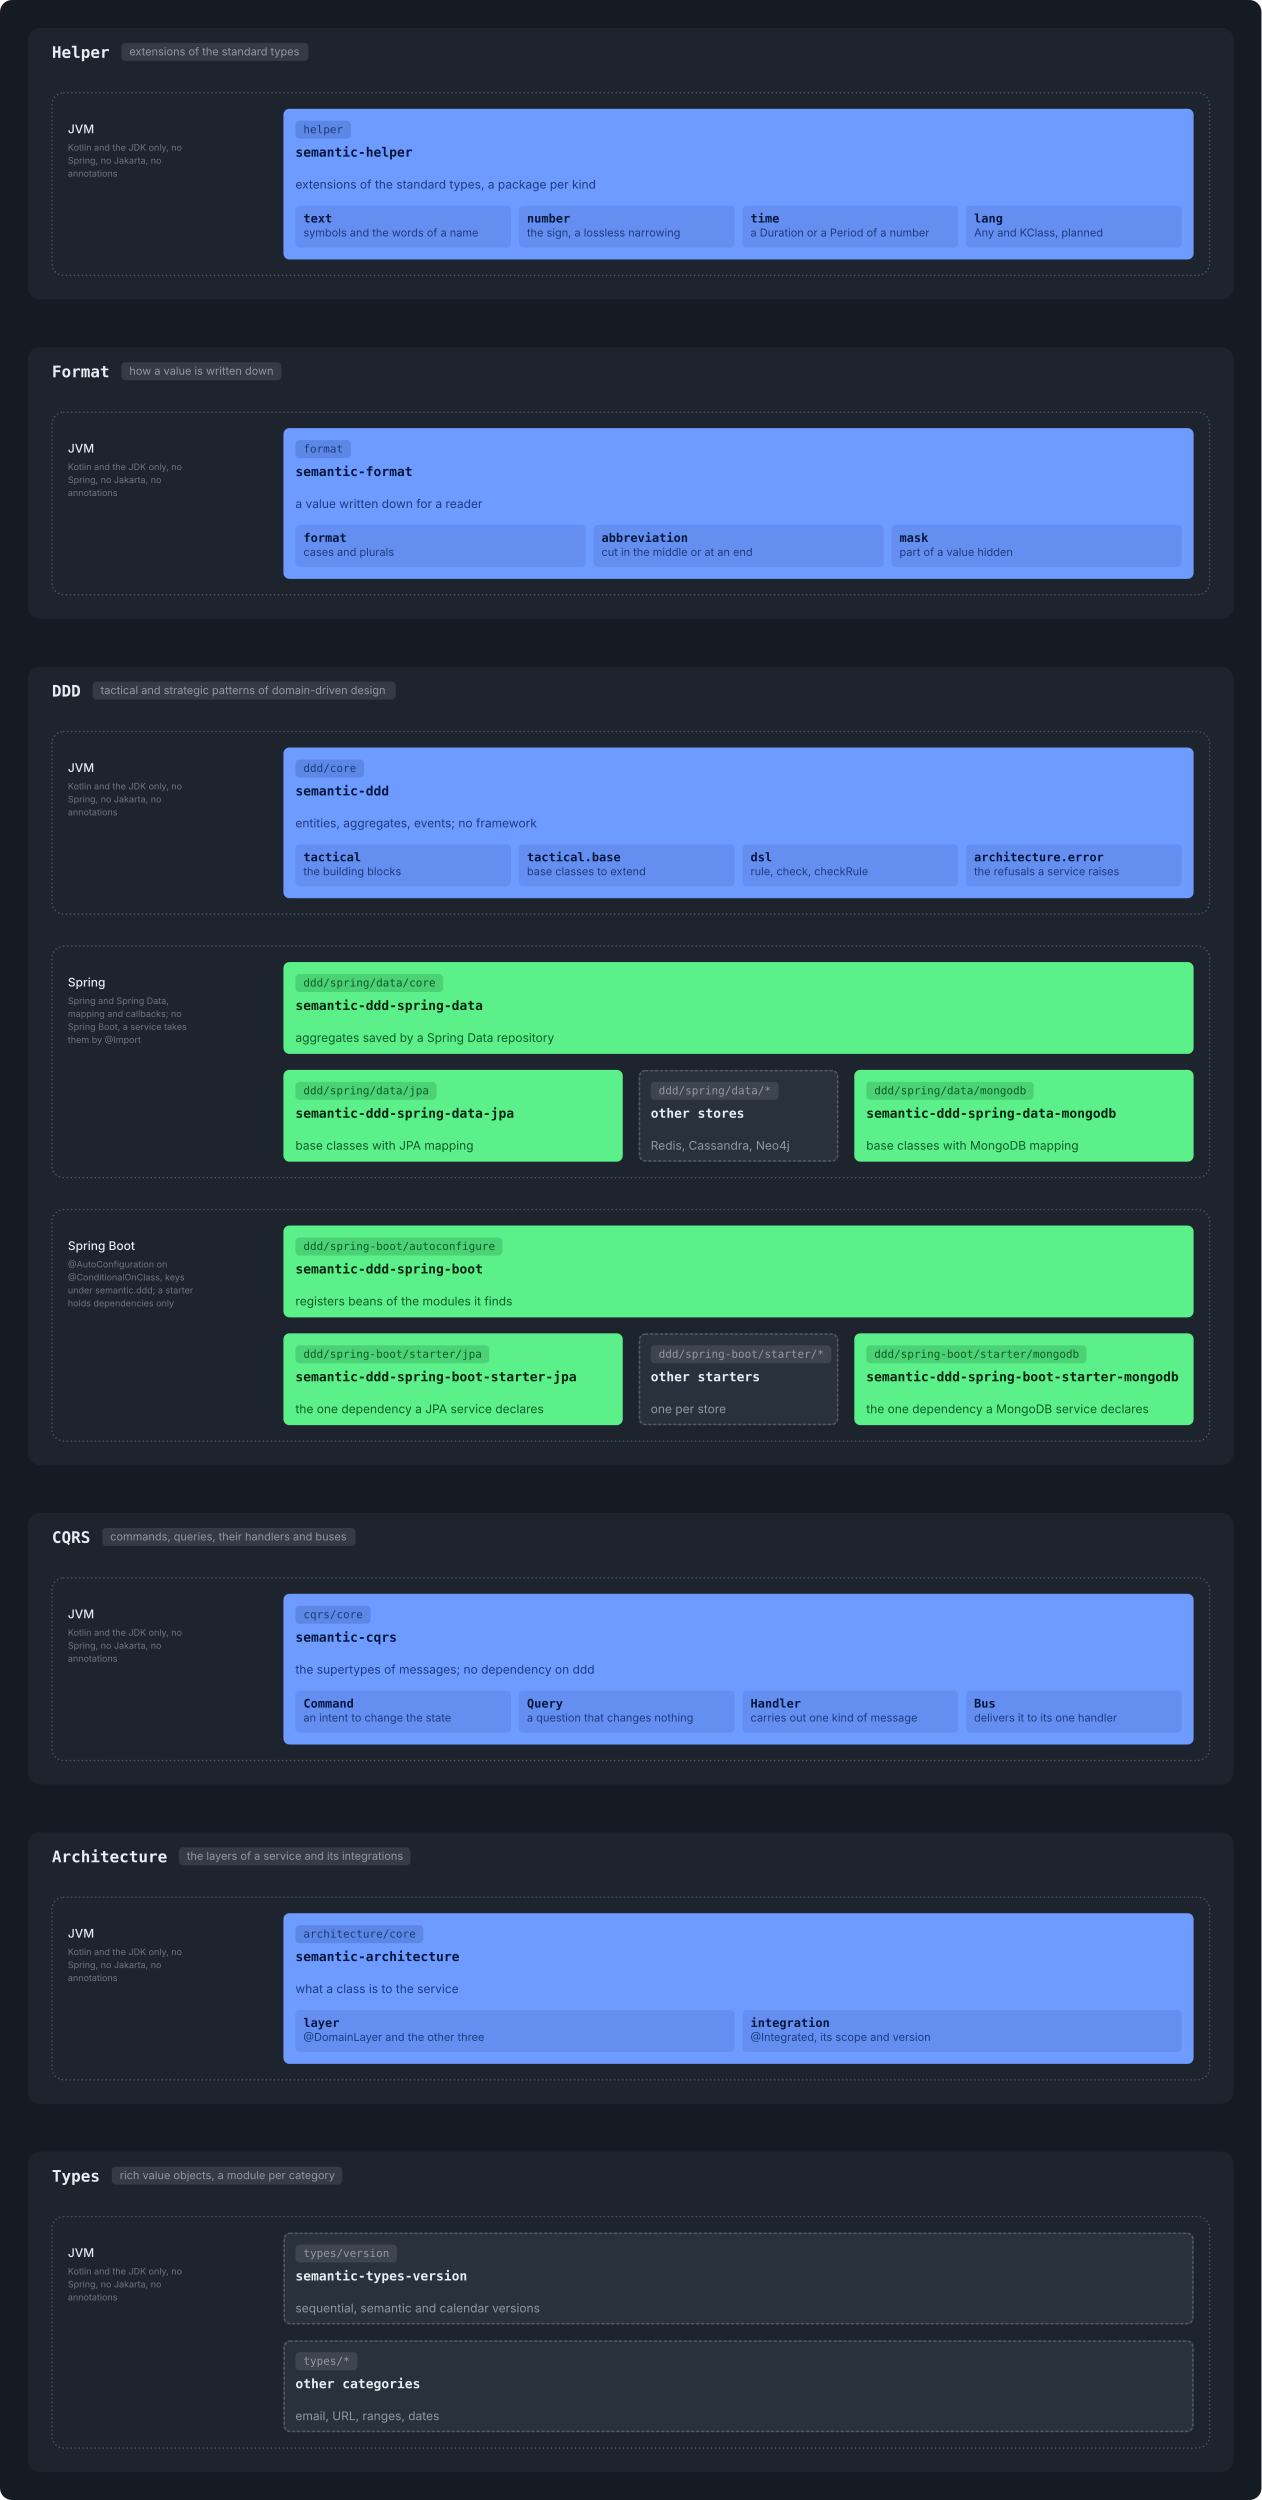
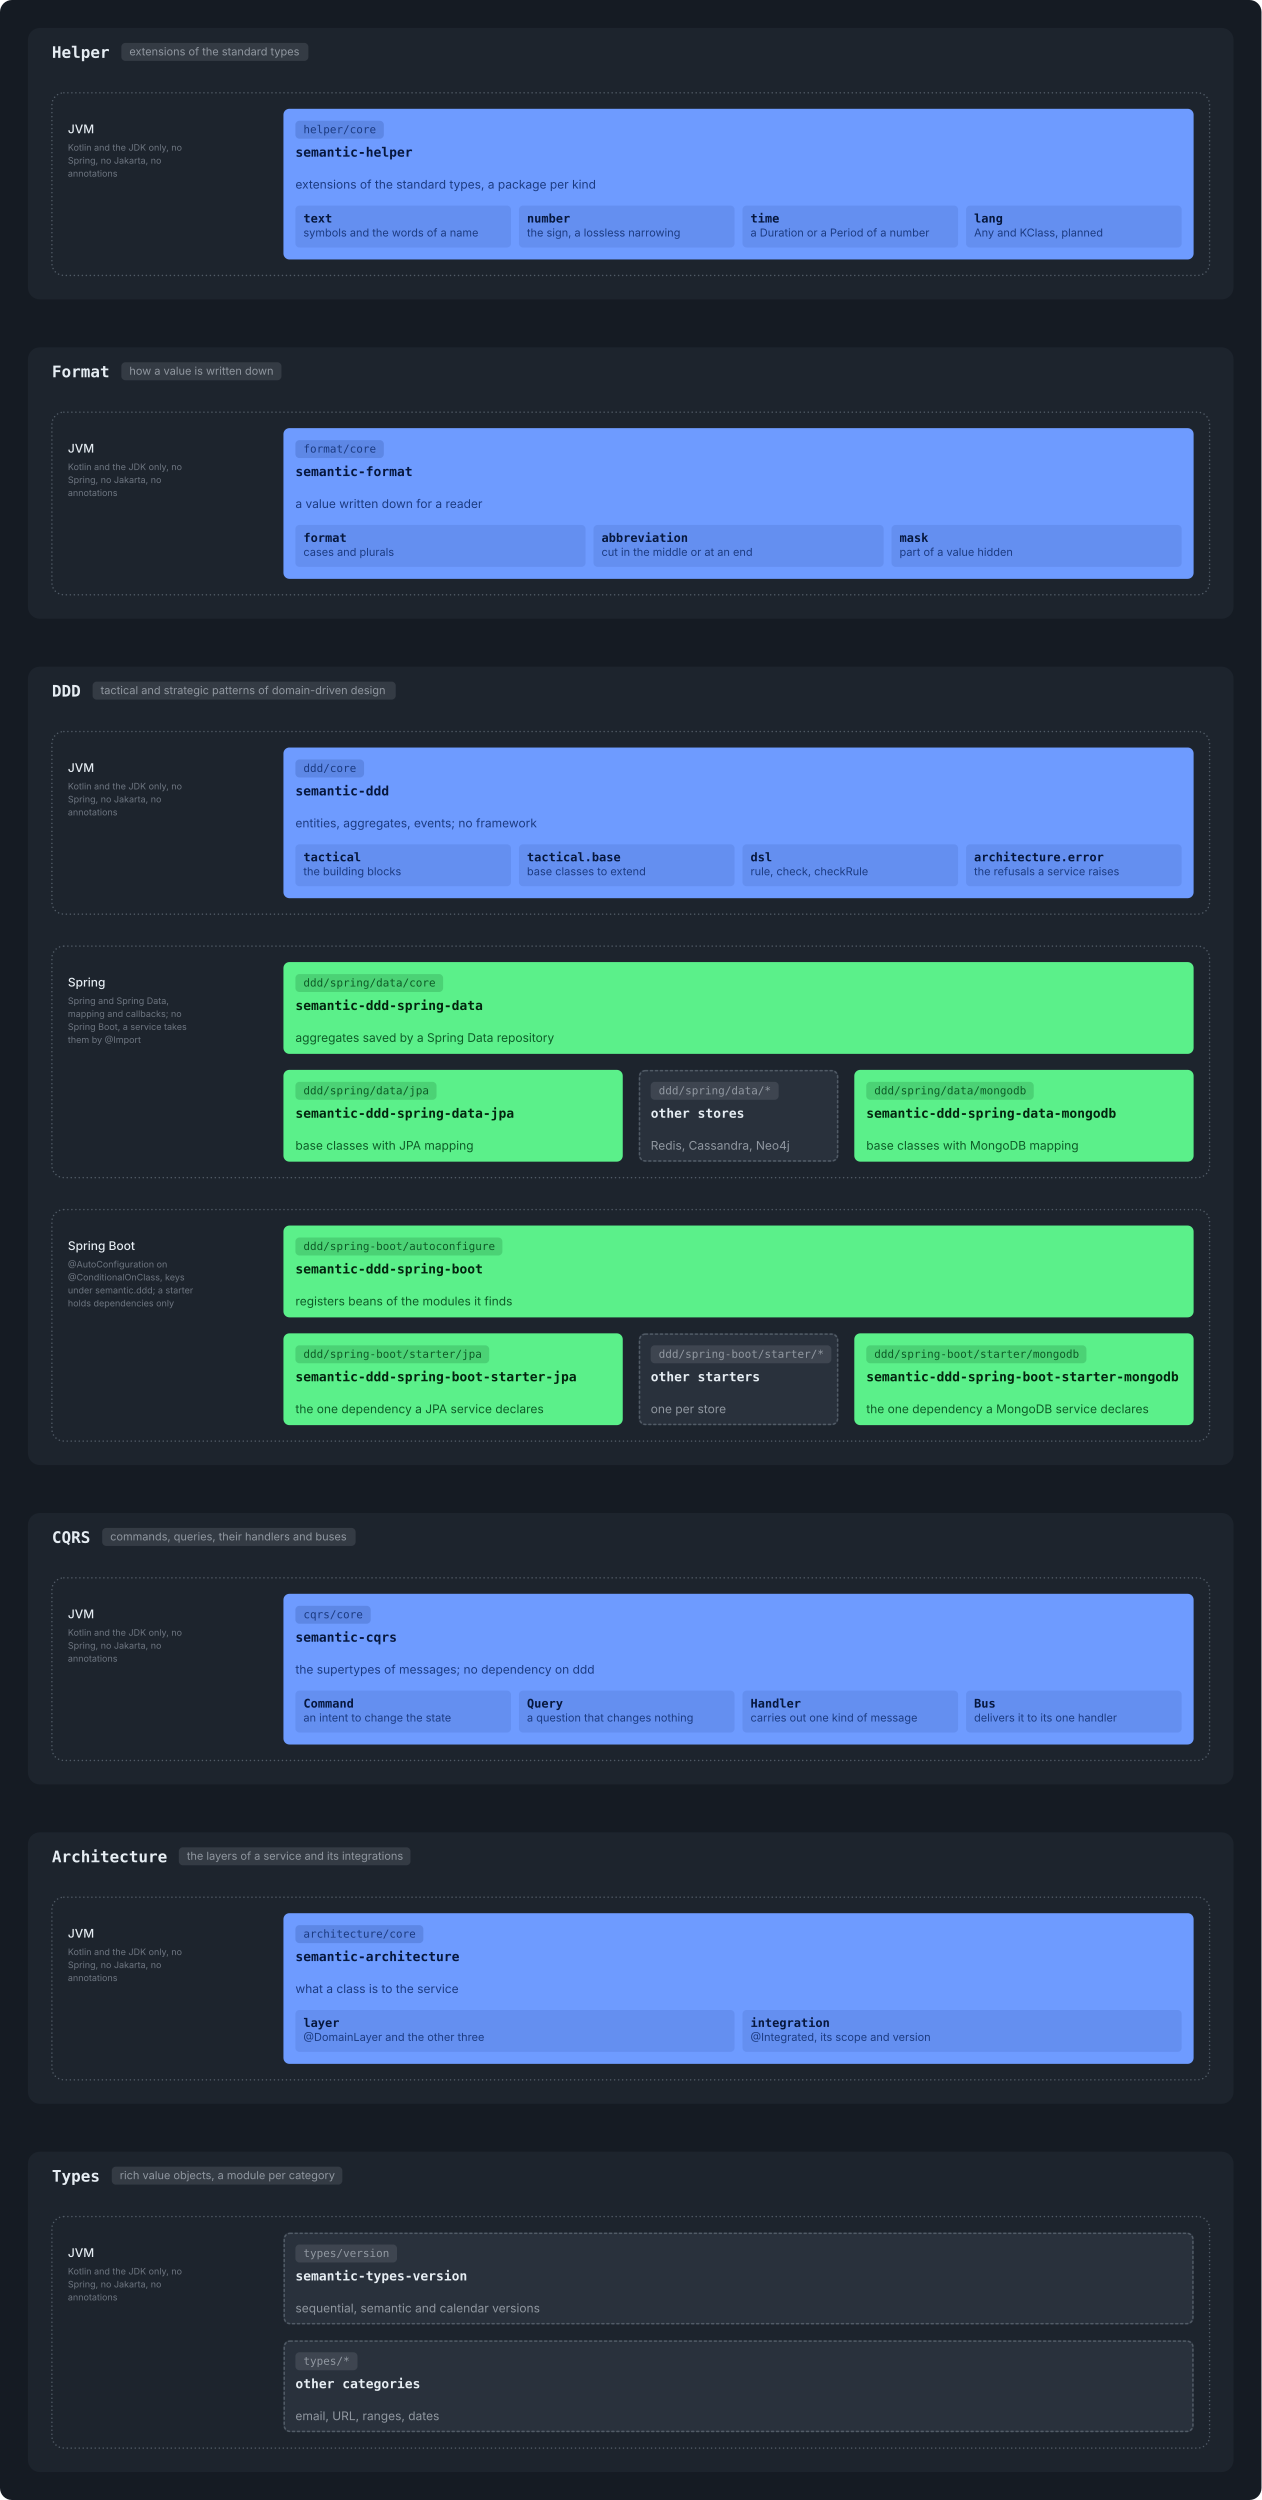
<svg xmlns="http://www.w3.org/2000/svg" viewBox="0 0 1264 2505" width="1264" height="2505" role="img">
  <rect width="1264" height="2505" rx="12" fill="#151B23" />
  <g transform="translate(12,12)">
    <rect x="16.0" y="16.0" width="1208.0" height="272.0" rx="12" fill="#1D242D" />
    <text x="40.0" y="46.0" font-family="ui-monospace, SFMono-Regular, 'SF Mono', Menlo, Consolas, monospace" font-size="16" font-weight="600" fill="#E6EDF3" text-anchor="start">Helper</text>
    <rect x="109.6" y="31.0" width="187.4" height="18" rx="4" fill="#9198A1" fill-opacity="0.2" />
    <text x="117.6" y="43.5" font-family="-apple-system, BlinkMacSystemFont, 'Segoe UI', Inter, Helvetica, Arial, sans-serif" font-size="11" font-weight="400" fill="#9198A1" text-anchor="start">extensions of the standard types</text>
    <rect x="40" y="81" width="1160" height="183" rx="12" fill="none" stroke="#515B66" stroke-width="1.5" stroke-linecap="round" stroke-dasharray="0.01 4" />
    <text x="56.0" y="121.5" font-family="-apple-system, BlinkMacSystemFont, 'Segoe UI', Inter, Helvetica, Arial, sans-serif" font-size="12" font-weight="500" fill="#E6EDF3" text-anchor="start">JVM</text>
    <text x="56.0" y="139.0" font-family="-apple-system, BlinkMacSystemFont, 'Segoe UI', Inter, Helvetica, Arial, sans-serif" font-size="9" font-weight="400" fill="#6E7681" text-anchor="start">Kotlin and the JDK only, no</text>
    <text x="56.0" y="152.0" font-family="-apple-system, BlinkMacSystemFont, 'Segoe UI', Inter, Helvetica, Arial, sans-serif" font-size="9" font-weight="400" fill="#6E7681" text-anchor="start">Spring, no Jakarta, no</text>
    <text x="56.0" y="165.0" font-family="-apple-system, BlinkMacSystemFont, 'Segoe UI', Inter, Helvetica, Arial, sans-serif" font-size="9" font-weight="400" fill="#6E7681" text-anchor="start">annotations</text>
    <rect x="272.0" y="97.0" width="912.0" height="151.0" rx="6" fill="#6E9BFF" />
-     <rect x="284.0" y="109.0" width="55.6" height="18" rx="4" fill="#1B3A80" fill-opacity="0.2" />
-     <text x="292.0" y="121.5" font-family="ui-monospace, SFMono-Regular, 'SF Mono', Menlo, Consolas, monospace" font-size="11" font-weight="400" fill="#1B3A80" text-anchor="start">helper</text>
+     <rect x="284.0" y="109.0" width="88.6" height="18" rx="4" fill="#1B3A80" fill-opacity="0.2" />
+     <text x="292.0" y="121.5" font-family="ui-monospace, SFMono-Regular, 'SF Mono', Menlo, Consolas, monospace" font-size="11" font-weight="400" fill="#1B3A80" text-anchor="start">helper/core</text>
    <text x="284.0" y="145.0" font-family="ui-monospace, SFMono-Regular, 'SF Mono', Menlo, Consolas, monospace" font-size="13" font-weight="600" fill="#06173D" text-anchor="start">semantic-helper</text>
    <text x="284.0" y="177.0" font-family="-apple-system, BlinkMacSystemFont, 'Segoe UI', Inter, Helvetica, Arial, sans-serif" font-size="12" font-weight="400" fill="#1B3A80" text-anchor="start">extensions of the standard types, a package per kind</text>
    <rect x="284.0" y="194.0" width="216.0" height="42" rx="4" fill="#1B3A80" fill-opacity="0.12" />
    <text x="292.0" y="211.0" font-family="ui-monospace, SFMono-Regular, 'SF Mono', Menlo, Consolas, monospace" font-size="12" font-weight="600" fill="#06173D" text-anchor="start">text</text>
    <text x="292.0" y="225.0" font-family="-apple-system, BlinkMacSystemFont, 'Segoe UI', Inter, Helvetica, Arial, sans-serif" font-size="11" font-weight="400" fill="#1B3A80" text-anchor="start">symbols and the words of a name</text>
    <rect x="508.0" y="194.0" width="216.0" height="42" rx="4" fill="#1B3A80" fill-opacity="0.12" />
    <text x="516.0" y="211.0" font-family="ui-monospace, SFMono-Regular, 'SF Mono', Menlo, Consolas, monospace" font-size="12" font-weight="600" fill="#06173D" text-anchor="start">number</text>
    <text x="516.0" y="225.0" font-family="-apple-system, BlinkMacSystemFont, 'Segoe UI', Inter, Helvetica, Arial, sans-serif" font-size="11" font-weight="400" fill="#1B3A80" text-anchor="start">the sign, a lossless narrowing</text>
    <rect x="732.0" y="194.0" width="216.0" height="42" rx="4" fill="#1B3A80" fill-opacity="0.12" />
    <text x="740.0" y="211.0" font-family="ui-monospace, SFMono-Regular, 'SF Mono', Menlo, Consolas, monospace" font-size="12" font-weight="600" fill="#06173D" text-anchor="start">time</text>
    <text x="740.0" y="225.0" font-family="-apple-system, BlinkMacSystemFont, 'Segoe UI', Inter, Helvetica, Arial, sans-serif" font-size="11" font-weight="400" fill="#1B3A80" text-anchor="start">a Duration or a Period of a number</text>
    <rect x="956.0" y="194.0" width="216.0" height="42" rx="4" fill="#1B3A80" fill-opacity="0.12" />
    <text x="964.0" y="211.0" font-family="ui-monospace, SFMono-Regular, 'SF Mono', Menlo, Consolas, monospace" font-size="12" font-weight="600" fill="#06173D" text-anchor="start">lang</text>
    <text x="964.0" y="225.0" font-family="-apple-system, BlinkMacSystemFont, 'Segoe UI', Inter, Helvetica, Arial, sans-serif" font-size="11" font-weight="400" fill="#1B3A80" text-anchor="start">Any and KClass, planned</text>
    <rect x="16.0" y="336.0" width="1208.0" height="272.0" rx="12" fill="#1D242D" />
    <text x="40.0" y="366.0" font-family="ui-monospace, SFMono-Regular, 'SF Mono', Menlo, Consolas, monospace" font-size="16" font-weight="600" fill="#E6EDF3" text-anchor="start">Format</text>
    <rect x="109.6" y="351.0" width="160.4" height="18" rx="4" fill="#9198A1" fill-opacity="0.2" />
    <text x="117.6" y="363.5" font-family="-apple-system, BlinkMacSystemFont, 'Segoe UI', Inter, Helvetica, Arial, sans-serif" font-size="11" font-weight="400" fill="#9198A1" text-anchor="start">how a value is written down</text>
    <rect x="40" y="401" width="1160" height="183" rx="12" fill="none" stroke="#515B66" stroke-width="1.5" stroke-linecap="round" stroke-dasharray="0.01 4" />
    <text x="56.0" y="441.5" font-family="-apple-system, BlinkMacSystemFont, 'Segoe UI', Inter, Helvetica, Arial, sans-serif" font-size="12" font-weight="500" fill="#E6EDF3" text-anchor="start">JVM</text>
    <text x="56.0" y="459.0" font-family="-apple-system, BlinkMacSystemFont, 'Segoe UI', Inter, Helvetica, Arial, sans-serif" font-size="9" font-weight="400" fill="#6E7681" text-anchor="start">Kotlin and the JDK only, no</text>
    <text x="56.0" y="472.0" font-family="-apple-system, BlinkMacSystemFont, 'Segoe UI', Inter, Helvetica, Arial, sans-serif" font-size="9" font-weight="400" fill="#6E7681" text-anchor="start">Spring, no Jakarta, no</text>
    <text x="56.0" y="485.0" font-family="-apple-system, BlinkMacSystemFont, 'Segoe UI', Inter, Helvetica, Arial, sans-serif" font-size="9" font-weight="400" fill="#6E7681" text-anchor="start">annotations</text>
    <rect x="272.0" y="417.0" width="912.0" height="151.0" rx="6" fill="#6E9BFF" />
-     <rect x="284.0" y="429.0" width="55.6" height="18" rx="4" fill="#1B3A80" fill-opacity="0.2" />
-     <text x="292.0" y="441.5" font-family="ui-monospace, SFMono-Regular, 'SF Mono', Menlo, Consolas, monospace" font-size="11" font-weight="400" fill="#1B3A80" text-anchor="start">format</text>
+     <rect x="284.0" y="429.0" width="88.6" height="18" rx="4" fill="#1B3A80" fill-opacity="0.2" />
+     <text x="292.0" y="441.5" font-family="ui-monospace, SFMono-Regular, 'SF Mono', Menlo, Consolas, monospace" font-size="11" font-weight="400" fill="#1B3A80" text-anchor="start">format/core</text>
    <text x="284.0" y="465.0" font-family="ui-monospace, SFMono-Regular, 'SF Mono', Menlo, Consolas, monospace" font-size="13" font-weight="600" fill="#06173D" text-anchor="start">semantic-format</text>
    <text x="284.0" y="497.0" font-family="-apple-system, BlinkMacSystemFont, 'Segoe UI', Inter, Helvetica, Arial, sans-serif" font-size="12" font-weight="400" fill="#1B3A80" text-anchor="start">a value written down for a reader</text>
    <rect x="284.0" y="514.0" width="290.7" height="42" rx="4" fill="#1B3A80" fill-opacity="0.12" />
    <text x="292.0" y="531.0" font-family="ui-monospace, SFMono-Regular, 'SF Mono', Menlo, Consolas, monospace" font-size="12" font-weight="600" fill="#06173D" text-anchor="start">format</text>
    <text x="292.0" y="545.0" font-family="-apple-system, BlinkMacSystemFont, 'Segoe UI', Inter, Helvetica, Arial, sans-serif" font-size="11" font-weight="400" fill="#1B3A80" text-anchor="start">cases and plurals</text>
    <rect x="582.7" y="514.0" width="290.7" height="42" rx="4" fill="#1B3A80" fill-opacity="0.12" />
    <text x="590.7" y="531.0" font-family="ui-monospace, SFMono-Regular, 'SF Mono', Menlo, Consolas, monospace" font-size="12" font-weight="600" fill="#06173D" text-anchor="start">abbreviation</text>
    <text x="590.7" y="545.0" font-family="-apple-system, BlinkMacSystemFont, 'Segoe UI', Inter, Helvetica, Arial, sans-serif" font-size="11" font-weight="400" fill="#1B3A80" text-anchor="start">cut in the middle or at an end</text>
    <rect x="881.3" y="514.0" width="290.7" height="42" rx="4" fill="#1B3A80" fill-opacity="0.12" />
    <text x="889.3" y="531.0" font-family="ui-monospace, SFMono-Regular, 'SF Mono', Menlo, Consolas, monospace" font-size="12" font-weight="600" fill="#06173D" text-anchor="start">mask</text>
    <text x="889.3" y="545.0" font-family="-apple-system, BlinkMacSystemFont, 'Segoe UI', Inter, Helvetica, Arial, sans-serif" font-size="11" font-weight="400" fill="#1B3A80" text-anchor="start">part of a value hidden</text>
    <rect x="16.0" y="656.0" width="1208.0" height="800.0" rx="12" fill="#1D242D" />
    <text x="40.0" y="686.0" font-family="ui-monospace, SFMono-Regular, 'SF Mono', Menlo, Consolas, monospace" font-size="16" font-weight="600" fill="#E6EDF3" text-anchor="start">DDD</text>
    <rect x="80.8" y="671.0" width="303.7" height="18" rx="4" fill="#9198A1" fill-opacity="0.2" />
    <text x="88.8" y="683.5" font-family="-apple-system, BlinkMacSystemFont, 'Segoe UI', Inter, Helvetica, Arial, sans-serif" font-size="11" font-weight="400" fill="#9198A1" text-anchor="start">tactical and strategic patterns of domain-driven design</text>
    <rect x="40" y="721" width="1160" height="183" rx="12" fill="none" stroke="#515B66" stroke-width="1.5" stroke-linecap="round" stroke-dasharray="0.01 4" />
    <text x="56.0" y="761.5" font-family="-apple-system, BlinkMacSystemFont, 'Segoe UI', Inter, Helvetica, Arial, sans-serif" font-size="12" font-weight="500" fill="#E6EDF3" text-anchor="start">JVM</text>
    <text x="56.0" y="779.0" font-family="-apple-system, BlinkMacSystemFont, 'Segoe UI', Inter, Helvetica, Arial, sans-serif" font-size="9" font-weight="400" fill="#6E7681" text-anchor="start">Kotlin and the JDK only, no</text>
    <text x="56.0" y="792.0" font-family="-apple-system, BlinkMacSystemFont, 'Segoe UI', Inter, Helvetica, Arial, sans-serif" font-size="9" font-weight="400" fill="#6E7681" text-anchor="start">Spring, no Jakarta, no</text>
    <text x="56.0" y="805.0" font-family="-apple-system, BlinkMacSystemFont, 'Segoe UI', Inter, Helvetica, Arial, sans-serif" font-size="9" font-weight="400" fill="#6E7681" text-anchor="start">annotations</text>
    <rect x="272.0" y="737.0" width="912.0" height="151.0" rx="6" fill="#6E9BFF" />
    <rect x="284.0" y="749.0" width="68.8" height="18" rx="4" fill="#1B3A80" fill-opacity="0.2" />
    <text x="292.0" y="761.5" font-family="ui-monospace, SFMono-Regular, 'SF Mono', Menlo, Consolas, monospace" font-size="11" font-weight="400" fill="#1B3A80" text-anchor="start">ddd/core</text>
    <text x="284.0" y="785.0" font-family="ui-monospace, SFMono-Regular, 'SF Mono', Menlo, Consolas, monospace" font-size="13" font-weight="600" fill="#06173D" text-anchor="start">semantic-ddd</text>
    <text x="284.0" y="817.0" font-family="-apple-system, BlinkMacSystemFont, 'Segoe UI', Inter, Helvetica, Arial, sans-serif" font-size="12" font-weight="400" fill="#1B3A80" text-anchor="start">entities, aggregates, events; no framework</text>
    <rect x="284.0" y="834.0" width="216.0" height="42" rx="4" fill="#1B3A80" fill-opacity="0.12" />
    <text x="292.0" y="851.0" font-family="ui-monospace, SFMono-Regular, 'SF Mono', Menlo, Consolas, monospace" font-size="12" font-weight="600" fill="#06173D" text-anchor="start">tactical</text>
    <text x="292.0" y="865.0" font-family="-apple-system, BlinkMacSystemFont, 'Segoe UI', Inter, Helvetica, Arial, sans-serif" font-size="11" font-weight="400" fill="#1B3A80" text-anchor="start">the building blocks</text>
    <rect x="508.0" y="834.0" width="216.0" height="42" rx="4" fill="#1B3A80" fill-opacity="0.12" />
    <text x="516.0" y="851.0" font-family="ui-monospace, SFMono-Regular, 'SF Mono', Menlo, Consolas, monospace" font-size="12" font-weight="600" fill="#06173D" text-anchor="start">tactical.base</text>
    <text x="516.0" y="865.0" font-family="-apple-system, BlinkMacSystemFont, 'Segoe UI', Inter, Helvetica, Arial, sans-serif" font-size="11" font-weight="400" fill="#1B3A80" text-anchor="start">base classes to extend</text>
    <rect x="732.0" y="834.0" width="216.0" height="42" rx="4" fill="#1B3A80" fill-opacity="0.12" />
    <text x="740.0" y="851.0" font-family="ui-monospace, SFMono-Regular, 'SF Mono', Menlo, Consolas, monospace" font-size="12" font-weight="600" fill="#06173D" text-anchor="start">dsl</text>
    <text x="740.0" y="865.0" font-family="-apple-system, BlinkMacSystemFont, 'Segoe UI', Inter, Helvetica, Arial, sans-serif" font-size="11" font-weight="400" fill="#1B3A80" text-anchor="start">rule, check, checkRule</text>
    <rect x="956.0" y="834.0" width="216.0" height="42" rx="4" fill="#1B3A80" fill-opacity="0.12" />
    <text x="964.0" y="851.0" font-family="ui-monospace, SFMono-Regular, 'SF Mono', Menlo, Consolas, monospace" font-size="12" font-weight="600" fill="#06173D" text-anchor="start">architecture.error</text>
    <text x="964.0" y="865.0" font-family="-apple-system, BlinkMacSystemFont, 'Segoe UI', Inter, Helvetica, Arial, sans-serif" font-size="11" font-weight="400" fill="#1B3A80" text-anchor="start">the refusals a service raises</text>
    <rect x="40" y="936" width="1160" height="232" rx="12" fill="none" stroke="#515B66" stroke-width="1.5" stroke-linecap="round" stroke-dasharray="0.01 4" />
    <text x="56.0" y="976.5" font-family="-apple-system, BlinkMacSystemFont, 'Segoe UI', Inter, Helvetica, Arial, sans-serif" font-size="12" font-weight="500" fill="#E6EDF3" text-anchor="start">Spring</text>
    <text x="56.0" y="994.0" font-family="-apple-system, BlinkMacSystemFont, 'Segoe UI', Inter, Helvetica, Arial, sans-serif" font-size="9" font-weight="400" fill="#6E7681" text-anchor="start">Spring and Spring Data,</text>
    <text x="56.0" y="1007.0" font-family="-apple-system, BlinkMacSystemFont, 'Segoe UI', Inter, Helvetica, Arial, sans-serif" font-size="9" font-weight="400" fill="#6E7681" text-anchor="start">mapping and callbacks; no</text>
    <text x="56.0" y="1020.0" font-family="-apple-system, BlinkMacSystemFont, 'Segoe UI', Inter, Helvetica, Arial, sans-serif" font-size="9" font-weight="400" fill="#6E7681" text-anchor="start">Spring Boot, a service takes</text>
    <text x="56.0" y="1033.0" font-family="-apple-system, BlinkMacSystemFont, 'Segoe UI', Inter, Helvetica, Arial, sans-serif" font-size="9" font-weight="400" fill="#6E7681" text-anchor="start">them by @Import</text>
    <rect x="272.0" y="952.0" width="912.0" height="92.0" rx="6" fill="#5BF08A" />
    <rect x="284.0" y="964.0" width="148.0" height="18" rx="4" fill="#0D5A26" fill-opacity="0.2" />
    <text x="292.0" y="976.5" font-family="ui-monospace, SFMono-Regular, 'SF Mono', Menlo, Consolas, monospace" font-size="11" font-weight="400" fill="#0D5A26" text-anchor="start">ddd/spring/data/core</text>
    <text x="284.0" y="1000.0" font-family="ui-monospace, SFMono-Regular, 'SF Mono', Menlo, Consolas, monospace" font-size="13" font-weight="600" fill="#03240E" text-anchor="start">semantic-ddd-spring-data</text>
    <text x="284.0" y="1032.0" font-family="-apple-system, BlinkMacSystemFont, 'Segoe UI', Inter, Helvetica, Arial, sans-serif" font-size="12" font-weight="400" fill="#0D5A26" text-anchor="start">aggregates saved by a Spring Data repository</text>
    <rect x="272.0" y="1060.0" width="340.0" height="92.0" rx="6" fill="#5BF08A" />
    <rect x="284.0" y="1072.0" width="141.4" height="18" rx="4" fill="#0D5A26" fill-opacity="0.2" />
    <text x="292.0" y="1084.5" font-family="ui-monospace, SFMono-Regular, 'SF Mono', Menlo, Consolas, monospace" font-size="11" font-weight="400" fill="#0D5A26" text-anchor="start">ddd/spring/data/jpa</text>
    <text x="284.0" y="1108.0" font-family="ui-monospace, SFMono-Regular, 'SF Mono', Menlo, Consolas, monospace" font-size="13" font-weight="600" fill="#03240E" text-anchor="start">semantic-ddd-spring-data-jpa</text>
    <text x="284.0" y="1140.0" font-family="-apple-system, BlinkMacSystemFont, 'Segoe UI', Inter, Helvetica, Arial, sans-serif" font-size="12" font-weight="400" fill="#0D5A26" text-anchor="start">base classes with JPA mapping</text>
    <rect x="628.0" y="1060.0" width="200.0" height="92.0" rx="6" fill="#29313C" />
    <rect x="640.0" y="1072.0" width="128.2" height="18" rx="4" fill="#9198A1" fill-opacity="0.2" />
    <text x="648.0" y="1084.5" font-family="ui-monospace, SFMono-Regular, 'SF Mono', Menlo, Consolas, monospace" font-size="11" font-weight="400" fill="#9198A1" text-anchor="start">ddd/spring/data/*</text>
    <text x="640.0" y="1108.0" font-family="ui-monospace, SFMono-Regular, 'SF Mono', Menlo, Consolas, monospace" font-size="13" font-weight="600" fill="#E6EDF3" text-anchor="start">other stores</text>
    <text x="640.0" y="1140.0" font-family="-apple-system, BlinkMacSystemFont, 'Segoe UI', Inter, Helvetica, Arial, sans-serif" font-size="12" font-weight="400" fill="#9198A1" text-anchor="start">Redis, Cassandra, Neo4j</text>
    <rect x="628.8" y="1060.8" width="198.5" height="90.5" rx="6" fill="none" stroke="#515B66" stroke-width="1.5" stroke-dasharray="2 3" stroke-linecap="round" />
    <rect x="844.0" y="1060.0" width="340.0" height="92.0" rx="6" fill="#5BF08A" />
    <rect x="856.0" y="1072.0" width="167.8" height="18" rx="4" fill="#0D5A26" fill-opacity="0.2" />
    <text x="864.0" y="1084.5" font-family="ui-monospace, SFMono-Regular, 'SF Mono', Menlo, Consolas, monospace" font-size="11" font-weight="400" fill="#0D5A26" text-anchor="start">ddd/spring/data/mongodb</text>
    <text x="856.0" y="1108.0" font-family="ui-monospace, SFMono-Regular, 'SF Mono', Menlo, Consolas, monospace" font-size="13" font-weight="600" fill="#03240E" text-anchor="start">semantic-ddd-spring-data-mongodb</text>
    <text x="856.0" y="1140.0" font-family="-apple-system, BlinkMacSystemFont, 'Segoe UI', Inter, Helvetica, Arial, sans-serif" font-size="12" font-weight="400" fill="#0D5A26" text-anchor="start">base classes with MongoDB mapping</text>
    <rect x="40" y="1200" width="1160" height="232" rx="12" fill="none" stroke="#515B66" stroke-width="1.5" stroke-linecap="round" stroke-dasharray="0.01 4" />
    <text x="56.0" y="1240.5" font-family="-apple-system, BlinkMacSystemFont, 'Segoe UI', Inter, Helvetica, Arial, sans-serif" font-size="12" font-weight="500" fill="#E6EDF3" text-anchor="start">Spring Boot</text>
    <text x="56.0" y="1258.0" font-family="-apple-system, BlinkMacSystemFont, 'Segoe UI', Inter, Helvetica, Arial, sans-serif" font-size="9" font-weight="400" fill="#6E7681" text-anchor="start">@AutoConfiguration on</text>
    <text x="56.0" y="1271.0" font-family="-apple-system, BlinkMacSystemFont, 'Segoe UI', Inter, Helvetica, Arial, sans-serif" font-size="9" font-weight="400" fill="#6E7681" text-anchor="start">@ConditionalOnClass, keys</text>
    <text x="56.0" y="1284.0" font-family="-apple-system, BlinkMacSystemFont, 'Segoe UI', Inter, Helvetica, Arial, sans-serif" font-size="9" font-weight="400" fill="#6E7681" text-anchor="start">under semantic.ddd; a starter</text>
    <text x="56.0" y="1297.0" font-family="-apple-system, BlinkMacSystemFont, 'Segoe UI', Inter, Helvetica, Arial, sans-serif" font-size="9" font-weight="400" fill="#6E7681" text-anchor="start">holds dependencies only</text>
    <rect x="272.0" y="1216.0" width="912.0" height="92.0" rx="6" fill="#5BF08A" />
    <rect x="284.0" y="1228.0" width="207.4" height="18" rx="4" fill="#0D5A26" fill-opacity="0.2" />
    <text x="292.0" y="1240.5" font-family="ui-monospace, SFMono-Regular, 'SF Mono', Menlo, Consolas, monospace" font-size="11" font-weight="400" fill="#0D5A26" text-anchor="start">ddd/spring-boot/autoconfigure</text>
    <text x="284.0" y="1264.0" font-family="ui-monospace, SFMono-Regular, 'SF Mono', Menlo, Consolas, monospace" font-size="13" font-weight="600" fill="#03240E" text-anchor="start">semantic-ddd-spring-boot</text>
    <text x="284.0" y="1296.0" font-family="-apple-system, BlinkMacSystemFont, 'Segoe UI', Inter, Helvetica, Arial, sans-serif" font-size="12" font-weight="400" fill="#0D5A26" text-anchor="start">registers beans of the modules it finds</text>
    <rect x="272.0" y="1324.0" width="340.0" height="92.0" rx="6" fill="#5BF08A" />
    <rect x="284.0" y="1336.0" width="194.2" height="18" rx="4" fill="#0D5A26" fill-opacity="0.2" />
    <text x="292.0" y="1348.5" font-family="ui-monospace, SFMono-Regular, 'SF Mono', Menlo, Consolas, monospace" font-size="11" font-weight="400" fill="#0D5A26" text-anchor="start">ddd/spring-boot/starter/jpa</text>
    <text x="284.0" y="1372.0" font-family="ui-monospace, SFMono-Regular, 'SF Mono', Menlo, Consolas, monospace" font-size="13" font-weight="600" fill="#03240E" text-anchor="start">semantic-ddd-spring-boot-starter-jpa</text>
    <text x="284.0" y="1404.0" font-family="-apple-system, BlinkMacSystemFont, 'Segoe UI', Inter, Helvetica, Arial, sans-serif" font-size="12" font-weight="400" fill="#0D5A26" text-anchor="start">the one dependency a JPA service declares</text>
    <rect x="628.0" y="1324.0" width="200.0" height="92.0" rx="6" fill="#29313C" />
    <rect x="640.0" y="1336.0" width="181.0" height="18" rx="4" fill="#9198A1" fill-opacity="0.2" />
    <text x="648.0" y="1348.5" font-family="ui-monospace, SFMono-Regular, 'SF Mono', Menlo, Consolas, monospace" font-size="11" font-weight="400" fill="#9198A1" text-anchor="start">ddd/spring-boot/starter/*</text>
    <text x="640.0" y="1372.0" font-family="ui-monospace, SFMono-Regular, 'SF Mono', Menlo, Consolas, monospace" font-size="13" font-weight="600" fill="#E6EDF3" text-anchor="start">other starters</text>
    <text x="640.0" y="1404.0" font-family="-apple-system, BlinkMacSystemFont, 'Segoe UI', Inter, Helvetica, Arial, sans-serif" font-size="12" font-weight="400" fill="#9198A1" text-anchor="start">one per store</text>
    <rect x="628.8" y="1324.8" width="198.5" height="90.5" rx="6" fill="none" stroke="#515B66" stroke-width="1.5" stroke-dasharray="2 3" stroke-linecap="round" />
    <rect x="844.0" y="1324.0" width="340.0" height="92.0" rx="6" fill="#5BF08A" />
    <rect x="856.0" y="1336.0" width="220.6" height="18" rx="4" fill="#0D5A26" fill-opacity="0.2" />
    <text x="864.0" y="1348.5" font-family="ui-monospace, SFMono-Regular, 'SF Mono', Menlo, Consolas, monospace" font-size="11" font-weight="400" fill="#0D5A26" text-anchor="start">ddd/spring-boot/starter/mongodb</text>
    <text x="856.0" y="1372.0" font-family="ui-monospace, SFMono-Regular, 'SF Mono', Menlo, Consolas, monospace" font-size="13" font-weight="600" fill="#03240E" text-anchor="start">semantic-ddd-spring-boot-starter-mongodb</text>
    <text x="856.0" y="1404.0" font-family="-apple-system, BlinkMacSystemFont, 'Segoe UI', Inter, Helvetica, Arial, sans-serif" font-size="12" font-weight="400" fill="#0D5A26" text-anchor="start">the one dependency a MongoDB service declares</text>
    <rect x="16.0" y="1504.0" width="1208.0" height="272.0" rx="12" fill="#1D242D" />
    <text x="40.0" y="1534.0" font-family="ui-monospace, SFMono-Regular, 'SF Mono', Menlo, Consolas, monospace" font-size="16" font-weight="600" fill="#E6EDF3" text-anchor="start">CQRS</text>
    <rect x="90.4" y="1519.0" width="253.9" height="18" rx="4" fill="#9198A1" fill-opacity="0.2" />
    <text x="98.4" y="1531.5" font-family="-apple-system, BlinkMacSystemFont, 'Segoe UI', Inter, Helvetica, Arial, sans-serif" font-size="11" font-weight="400" fill="#9198A1" text-anchor="start">commands, queries, their handlers and buses</text>
    <rect x="40" y="1569" width="1160" height="183" rx="12" fill="none" stroke="#515B66" stroke-width="1.5" stroke-linecap="round" stroke-dasharray="0.01 4" />
    <text x="56.0" y="1609.5" font-family="-apple-system, BlinkMacSystemFont, 'Segoe UI', Inter, Helvetica, Arial, sans-serif" font-size="12" font-weight="500" fill="#E6EDF3" text-anchor="start">JVM</text>
    <text x="56.0" y="1627.0" font-family="-apple-system, BlinkMacSystemFont, 'Segoe UI', Inter, Helvetica, Arial, sans-serif" font-size="9" font-weight="400" fill="#6E7681" text-anchor="start">Kotlin and the JDK only, no</text>
    <text x="56.0" y="1640.0" font-family="-apple-system, BlinkMacSystemFont, 'Segoe UI', Inter, Helvetica, Arial, sans-serif" font-size="9" font-weight="400" fill="#6E7681" text-anchor="start">Spring, no Jakarta, no</text>
    <text x="56.0" y="1653.0" font-family="-apple-system, BlinkMacSystemFont, 'Segoe UI', Inter, Helvetica, Arial, sans-serif" font-size="9" font-weight="400" fill="#6E7681" text-anchor="start">annotations</text>
    <rect x="272.0" y="1585.0" width="912.0" height="151.0" rx="6" fill="#6E9BFF" />
    <rect x="284.0" y="1597.0" width="75.4" height="18" rx="4" fill="#1B3A80" fill-opacity="0.2" />
    <text x="292.0" y="1609.5" font-family="ui-monospace, SFMono-Regular, 'SF Mono', Menlo, Consolas, monospace" font-size="11" font-weight="400" fill="#1B3A80" text-anchor="start">cqrs/core</text>
    <text x="284.0" y="1633.0" font-family="ui-monospace, SFMono-Regular, 'SF Mono', Menlo, Consolas, monospace" font-size="13" font-weight="600" fill="#06173D" text-anchor="start">semantic-cqrs</text>
    <text x="284.0" y="1665.0" font-family="-apple-system, BlinkMacSystemFont, 'Segoe UI', Inter, Helvetica, Arial, sans-serif" font-size="12" font-weight="400" fill="#1B3A80" text-anchor="start">the supertypes of messages; no dependency on ddd</text>
    <rect x="284.0" y="1682.0" width="216.0" height="42" rx="4" fill="#1B3A80" fill-opacity="0.12" />
    <text x="292.0" y="1699.0" font-family="ui-monospace, SFMono-Regular, 'SF Mono', Menlo, Consolas, monospace" font-size="12" font-weight="600" fill="#06173D" text-anchor="start">Command</text>
    <text x="292.0" y="1713.0" font-family="-apple-system, BlinkMacSystemFont, 'Segoe UI', Inter, Helvetica, Arial, sans-serif" font-size="11" font-weight="400" fill="#1B3A80" text-anchor="start">an intent to change the state</text>
    <rect x="508.0" y="1682.0" width="216.0" height="42" rx="4" fill="#1B3A80" fill-opacity="0.12" />
    <text x="516.0" y="1699.0" font-family="ui-monospace, SFMono-Regular, 'SF Mono', Menlo, Consolas, monospace" font-size="12" font-weight="600" fill="#06173D" text-anchor="start">Query</text>
    <text x="516.0" y="1713.0" font-family="-apple-system, BlinkMacSystemFont, 'Segoe UI', Inter, Helvetica, Arial, sans-serif" font-size="11" font-weight="400" fill="#1B3A80" text-anchor="start">a question that changes nothing</text>
    <rect x="732.0" y="1682.0" width="216.0" height="42" rx="4" fill="#1B3A80" fill-opacity="0.12" />
    <text x="740.0" y="1699.0" font-family="ui-monospace, SFMono-Regular, 'SF Mono', Menlo, Consolas, monospace" font-size="12" font-weight="600" fill="#06173D" text-anchor="start">Handler</text>
    <text x="740.0" y="1713.0" font-family="-apple-system, BlinkMacSystemFont, 'Segoe UI', Inter, Helvetica, Arial, sans-serif" font-size="11" font-weight="400" fill="#1B3A80" text-anchor="start">carries out one kind of message</text>
    <rect x="956.0" y="1682.0" width="216.0" height="42" rx="4" fill="#1B3A80" fill-opacity="0.12" />
    <text x="964.0" y="1699.0" font-family="ui-monospace, SFMono-Regular, 'SF Mono', Menlo, Consolas, monospace" font-size="12" font-weight="600" fill="#06173D" text-anchor="start">Bus</text>
    <text x="964.0" y="1713.0" font-family="-apple-system, BlinkMacSystemFont, 'Segoe UI', Inter, Helvetica, Arial, sans-serif" font-size="11" font-weight="400" fill="#1B3A80" text-anchor="start">delivers it to its one handler</text>
    <rect x="16.0" y="1824.0" width="1208.0" height="272.0" rx="12" fill="#1D242D" />
    <text x="40.0" y="1854.0" font-family="ui-monospace, SFMono-Regular, 'SF Mono', Menlo, Consolas, monospace" font-size="16" font-weight="600" fill="#E6EDF3" text-anchor="start">Architecture</text>
    <rect x="167.2" y="1839.0" width="232.1" height="18" rx="4" fill="#9198A1" fill-opacity="0.2" />
    <text x="175.2" y="1851.5" font-family="-apple-system, BlinkMacSystemFont, 'Segoe UI', Inter, Helvetica, Arial, sans-serif" font-size="11" font-weight="400" fill="#9198A1" text-anchor="start">the layers of a service and its integrations</text>
    <rect x="40" y="1889" width="1160" height="183" rx="12" fill="none" stroke="#515B66" stroke-width="1.5" stroke-linecap="round" stroke-dasharray="0.01 4" />
    <text x="56.0" y="1929.5" font-family="-apple-system, BlinkMacSystemFont, 'Segoe UI', Inter, Helvetica, Arial, sans-serif" font-size="12" font-weight="500" fill="#E6EDF3" text-anchor="start">JVM</text>
    <text x="56.0" y="1947.0" font-family="-apple-system, BlinkMacSystemFont, 'Segoe UI', Inter, Helvetica, Arial, sans-serif" font-size="9" font-weight="400" fill="#6E7681" text-anchor="start">Kotlin and the JDK only, no</text>
    <text x="56.0" y="1960.0" font-family="-apple-system, BlinkMacSystemFont, 'Segoe UI', Inter, Helvetica, Arial, sans-serif" font-size="9" font-weight="400" fill="#6E7681" text-anchor="start">Spring, no Jakarta, no</text>
    <text x="56.0" y="1973.0" font-family="-apple-system, BlinkMacSystemFont, 'Segoe UI', Inter, Helvetica, Arial, sans-serif" font-size="9" font-weight="400" fill="#6E7681" text-anchor="start">annotations</text>
    <rect x="272.0" y="1905.0" width="912.0" height="151.0" rx="6" fill="#6E9BFF" />
    <rect x="284.0" y="1917.0" width="128.2" height="18" rx="4" fill="#1B3A80" fill-opacity="0.2" />
    <text x="292.0" y="1929.5" font-family="ui-monospace, SFMono-Regular, 'SF Mono', Menlo, Consolas, monospace" font-size="11" font-weight="400" fill="#1B3A80" text-anchor="start">architecture/core</text>
    <text x="284.0" y="1953.0" font-family="ui-monospace, SFMono-Regular, 'SF Mono', Menlo, Consolas, monospace" font-size="13" font-weight="600" fill="#06173D" text-anchor="start">semantic-architecture</text>
    <text x="284.0" y="1985.0" font-family="-apple-system, BlinkMacSystemFont, 'Segoe UI', Inter, Helvetica, Arial, sans-serif" font-size="12" font-weight="400" fill="#1B3A80" text-anchor="start">what a class is to the service</text>
    <rect x="284.0" y="2002.0" width="440.0" height="42" rx="4" fill="#1B3A80" fill-opacity="0.12" />
    <text x="292.0" y="2019.0" font-family="ui-monospace, SFMono-Regular, 'SF Mono', Menlo, Consolas, monospace" font-size="12" font-weight="600" fill="#06173D" text-anchor="start">layer</text>
    <text x="292.0" y="2033.0" font-family="-apple-system, BlinkMacSystemFont, 'Segoe UI', Inter, Helvetica, Arial, sans-serif" font-size="11" font-weight="400" fill="#1B3A80" text-anchor="start">@DomainLayer and the other three</text>
    <rect x="732.0" y="2002.0" width="440.0" height="42" rx="4" fill="#1B3A80" fill-opacity="0.12" />
    <text x="740.0" y="2019.0" font-family="ui-monospace, SFMono-Regular, 'SF Mono', Menlo, Consolas, monospace" font-size="12" font-weight="600" fill="#06173D" text-anchor="start">integration</text>
    <text x="740.0" y="2033.0" font-family="-apple-system, BlinkMacSystemFont, 'Segoe UI', Inter, Helvetica, Arial, sans-serif" font-size="11" font-weight="400" fill="#1B3A80" text-anchor="start">@Integrated, its scope and version</text>
    <rect x="16.0" y="2144.0" width="1208.0" height="321.0" rx="12" fill="#1D242D" />
    <text x="40.0" y="2174.0" font-family="ui-monospace, SFMono-Regular, 'SF Mono', Menlo, Consolas, monospace" font-size="16" font-weight="600" fill="#E6EDF3" text-anchor="start">Types</text>
    <rect x="100.0" y="2159.0" width="231.0" height="18" rx="4" fill="#9198A1" fill-opacity="0.2" />
    <text x="108.0" y="2171.5" font-family="-apple-system, BlinkMacSystemFont, 'Segoe UI', Inter, Helvetica, Arial, sans-serif" font-size="11" font-weight="400" fill="#9198A1" text-anchor="start">rich value objects, a module per category</text>
    <rect x="40" y="2209" width="1160" height="232" rx="12" fill="none" stroke="#515B66" stroke-width="1.5" stroke-linecap="round" stroke-dasharray="0.01 4" />
    <text x="56.0" y="2249.5" font-family="-apple-system, BlinkMacSystemFont, 'Segoe UI', Inter, Helvetica, Arial, sans-serif" font-size="12" font-weight="500" fill="#E6EDF3" text-anchor="start">JVM</text>
    <text x="56.0" y="2267.0" font-family="-apple-system, BlinkMacSystemFont, 'Segoe UI', Inter, Helvetica, Arial, sans-serif" font-size="9" font-weight="400" fill="#6E7681" text-anchor="start">Kotlin and the JDK only, no</text>
    <text x="56.0" y="2280.0" font-family="-apple-system, BlinkMacSystemFont, 'Segoe UI', Inter, Helvetica, Arial, sans-serif" font-size="9" font-weight="400" fill="#6E7681" text-anchor="start">Spring, no Jakarta, no</text>
    <text x="56.0" y="2293.0" font-family="-apple-system, BlinkMacSystemFont, 'Segoe UI', Inter, Helvetica, Arial, sans-serif" font-size="9" font-weight="400" fill="#6E7681" text-anchor="start">annotations</text>
    <rect x="272.0" y="2225.0" width="912.0" height="92.0" rx="6" fill="#29313C" />
    <rect x="284.0" y="2237.0" width="101.8" height="18" rx="4" fill="#9198A1" fill-opacity="0.2" />
    <text x="292.0" y="2249.5" font-family="ui-monospace, SFMono-Regular, 'SF Mono', Menlo, Consolas, monospace" font-size="11" font-weight="400" fill="#9198A1" text-anchor="start">types/version</text>
    <text x="284.0" y="2273.0" font-family="ui-monospace, SFMono-Regular, 'SF Mono', Menlo, Consolas, monospace" font-size="13" font-weight="600" fill="#E6EDF3" text-anchor="start">semantic-types-version</text>
    <text x="284.0" y="2305.0" font-family="-apple-system, BlinkMacSystemFont, 'Segoe UI', Inter, Helvetica, Arial, sans-serif" font-size="12" font-weight="400" fill="#9198A1" text-anchor="start">sequential, semantic and calendar versions</text>
    <rect x="272.8" y="2225.8" width="910.5" height="90.5" rx="6" fill="none" stroke="#515B66" stroke-width="1.5" stroke-dasharray="2 3" stroke-linecap="round" />
    <rect x="272.0" y="2333.0" width="912.0" height="92.0" rx="6" fill="#29313C" />
    <rect x="284.0" y="2345.0" width="62.2" height="18" rx="4" fill="#9198A1" fill-opacity="0.2" />
    <text x="292.0" y="2357.5" font-family="ui-monospace, SFMono-Regular, 'SF Mono', Menlo, Consolas, monospace" font-size="11" font-weight="400" fill="#9198A1" text-anchor="start">types/*</text>
    <text x="284.0" y="2381.0" font-family="ui-monospace, SFMono-Regular, 'SF Mono', Menlo, Consolas, monospace" font-size="13" font-weight="600" fill="#E6EDF3" text-anchor="start">other categories</text>
    <text x="284.0" y="2413.0" font-family="-apple-system, BlinkMacSystemFont, 'Segoe UI', Inter, Helvetica, Arial, sans-serif" font-size="12" font-weight="400" fill="#9198A1" text-anchor="start">email, URL, ranges, dates</text>
    <rect x="272.8" y="2333.8" width="910.5" height="90.5" rx="6" fill="none" stroke="#515B66" stroke-width="1.5" stroke-dasharray="2 3" stroke-linecap="round" />
  </g>
</svg>
